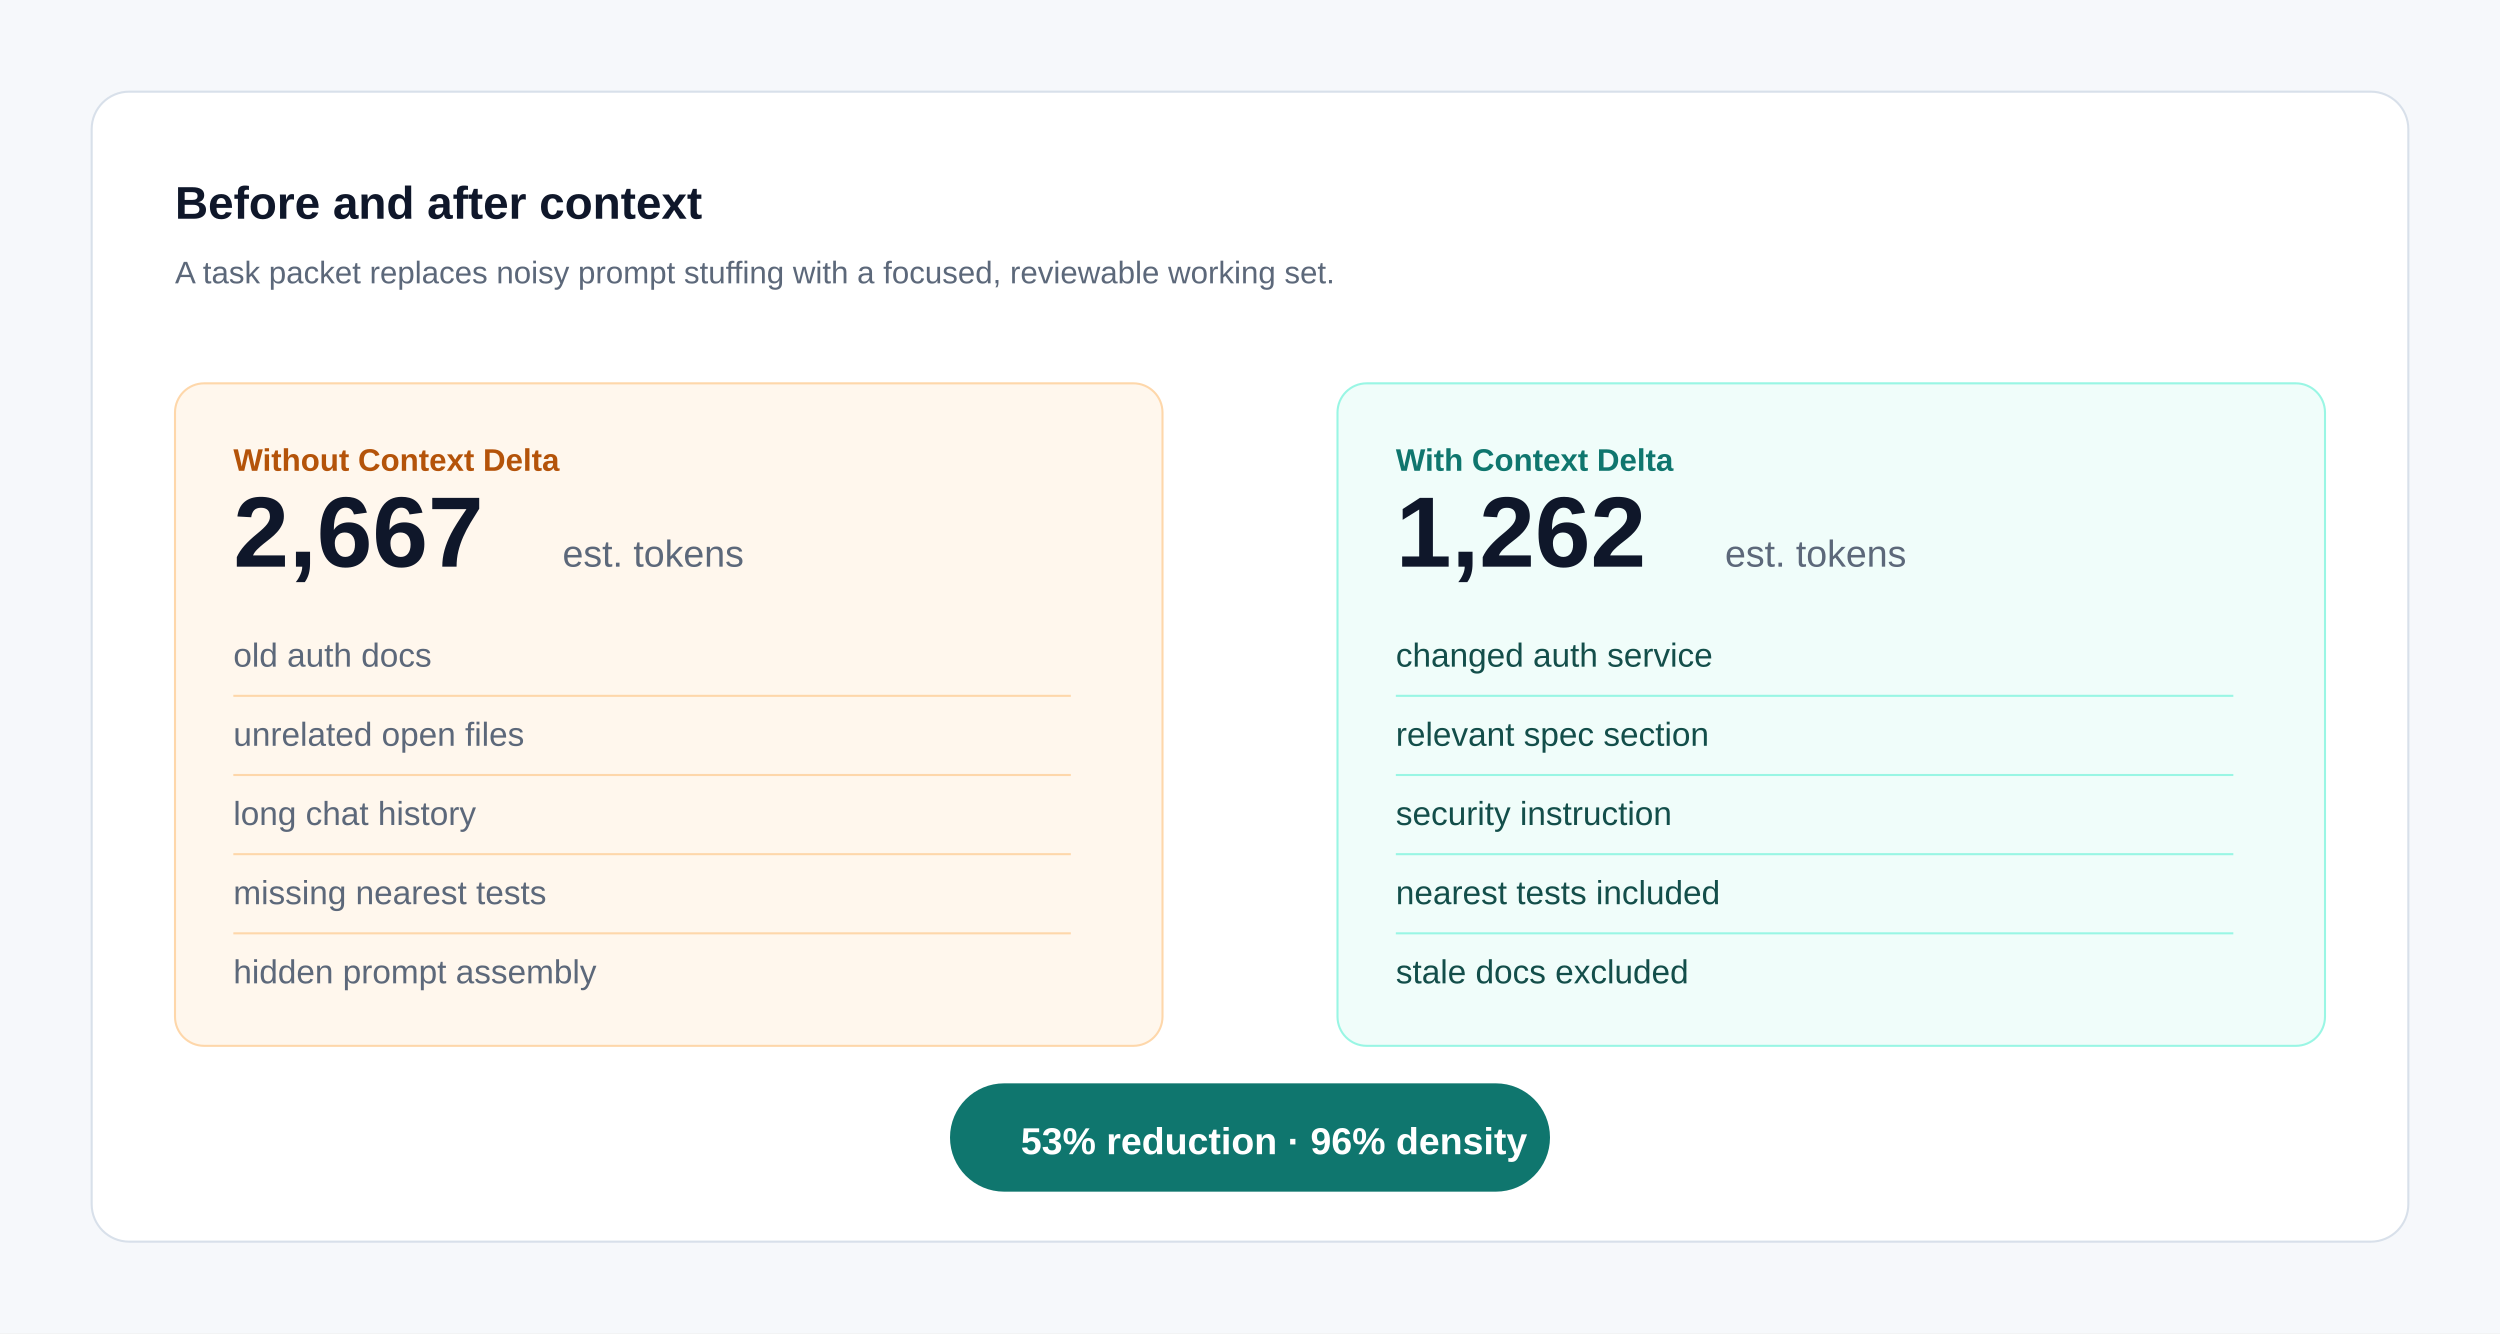
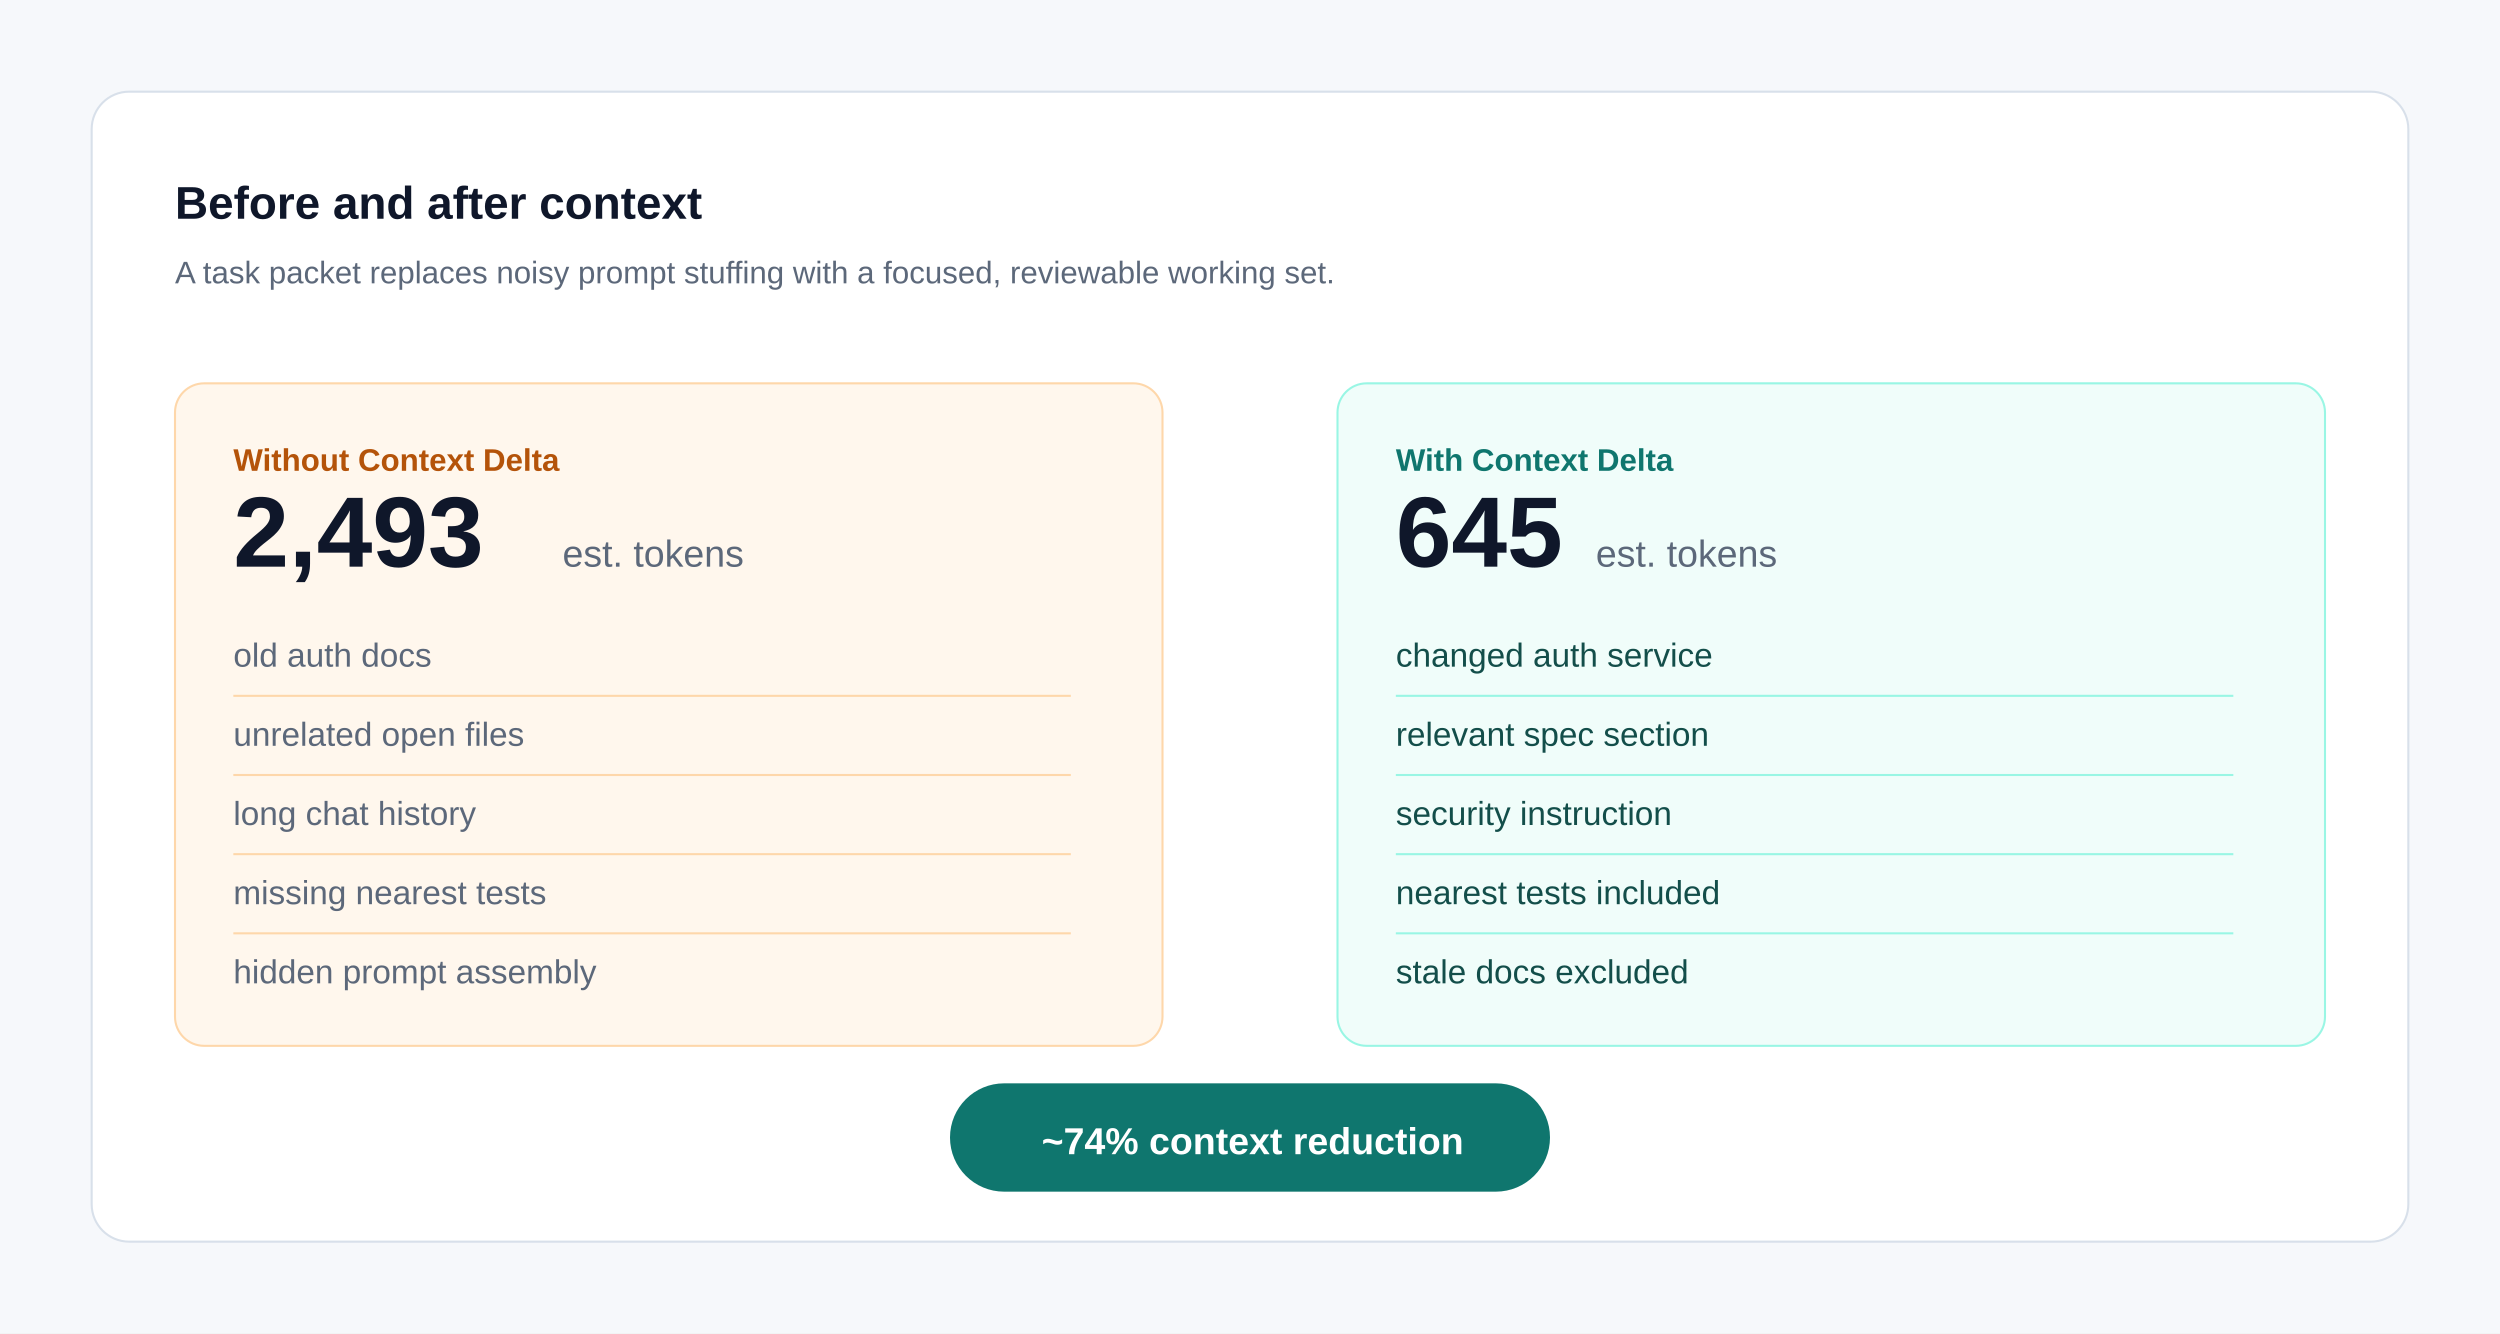
<svg xmlns="http://www.w3.org/2000/svg" viewBox="0 0 1200 640" role="img" aria-label="Context Delta before and after context savings preview">
  <rect width="1200" height="640" fill="#f6f8fb" />
  <rect x="44" y="44" width="1112" height="552" rx="18" fill="#ffffff" stroke="#d8e0ea" />
  <text x="84" y="105" font-family="Arial, sans-serif" font-size="22" font-weight="700" fill="#0f172a">Before and after context</text>
  <text x="84" y="136" font-family="Arial, sans-serif" font-size="15" fill="#5c687a">A task packet replaces noisy prompt stuffing with a focused, reviewable working set.</text>
  <g transform="translate(84 184)">
    <rect width="474" height="318" rx="14" fill="#fff7ed" stroke="#fed7aa" />
    <text x="28" y="42" font-family="Arial, sans-serif" font-size="15" font-weight="700" fill="#b45309">Without Context Delta</text>
-     <text x="28" y="88" font-family="Arial, sans-serif" font-size="48" font-weight="700" fill="#0f172a">2,667</text>
+     <text x="28" y="88" font-family="Arial, sans-serif" font-size="48" font-weight="700" fill="#0f172a">2,493</text>
    <text x="186" y="88" font-family="Arial, sans-serif" font-size="18" fill="#5c687a">est. tokens</text>
    <g font-family="Arial, sans-serif" font-size="16" fill="#5c687a">
      <text x="28" y="136">old auth docs</text>
      <text x="28" y="174">unrelated open files</text>
      <text x="28" y="212">long chat history</text>
      <text x="28" y="250">missing nearest tests</text>
      <text x="28" y="288">hidden prompt assembly</text>
    </g>
    <g stroke="#fed7aa" stroke-width="1">
      <line x1="28" y1="150" x2="430" y2="150" />
      <line x1="28" y1="188" x2="430" y2="188" />
      <line x1="28" y1="226" x2="430" y2="226" />
      <line x1="28" y1="264" x2="430" y2="264" />
    </g>
  </g>
  <g transform="translate(642 184)">
    <rect width="474" height="318" rx="14" fill="#f0fdfa" stroke="#99f6e4" />
    <text x="28" y="42" font-family="Arial, sans-serif" font-size="15" font-weight="700" fill="#0f766e">With Context Delta</text>
-     <text x="28" y="88" font-family="Arial, sans-serif" font-size="48" font-weight="700" fill="#0f172a">1,262</text>
-     <text x="186" y="88" font-family="Arial, sans-serif" font-size="18" fill="#5c687a">est. tokens</text>
+     <text x="28" y="88" font-family="Arial, sans-serif" font-size="48" font-weight="700" fill="#0f172a">645</text>
+     <text x="124" y="88" font-family="Arial, sans-serif" font-size="18" fill="#5c687a">est. tokens</text>
    <g font-family="Arial, sans-serif" font-size="16" fill="#134e4a">
      <text x="28" y="136">changed auth service</text>
      <text x="28" y="174">relevant spec section</text>
      <text x="28" y="212">security instruction</text>
      <text x="28" y="250">nearest tests included</text>
      <text x="28" y="288">stale docs excluded</text>
    </g>
    <g stroke="#99f6e4" stroke-width="1">
      <line x1="28" y1="150" x2="430" y2="150" />
      <line x1="28" y1="188" x2="430" y2="188" />
      <line x1="28" y1="226" x2="430" y2="226" />
      <line x1="28" y1="264" x2="430" y2="264" />
    </g>
  </g>
  <g transform="translate(456 520)">
    <rect width="288" height="52" rx="26" fill="#0f766e" />
-     <text x="34" y="34" font-family="Arial, sans-serif" font-size="18" font-weight="700" fill="#ffffff">53% reduction · 96% density</text>
+     <text x="44" y="34" font-family="Arial, sans-serif" font-size="18" font-weight="700" fill="#ffffff">~74% context reduction</text>
  </g>
</svg>
